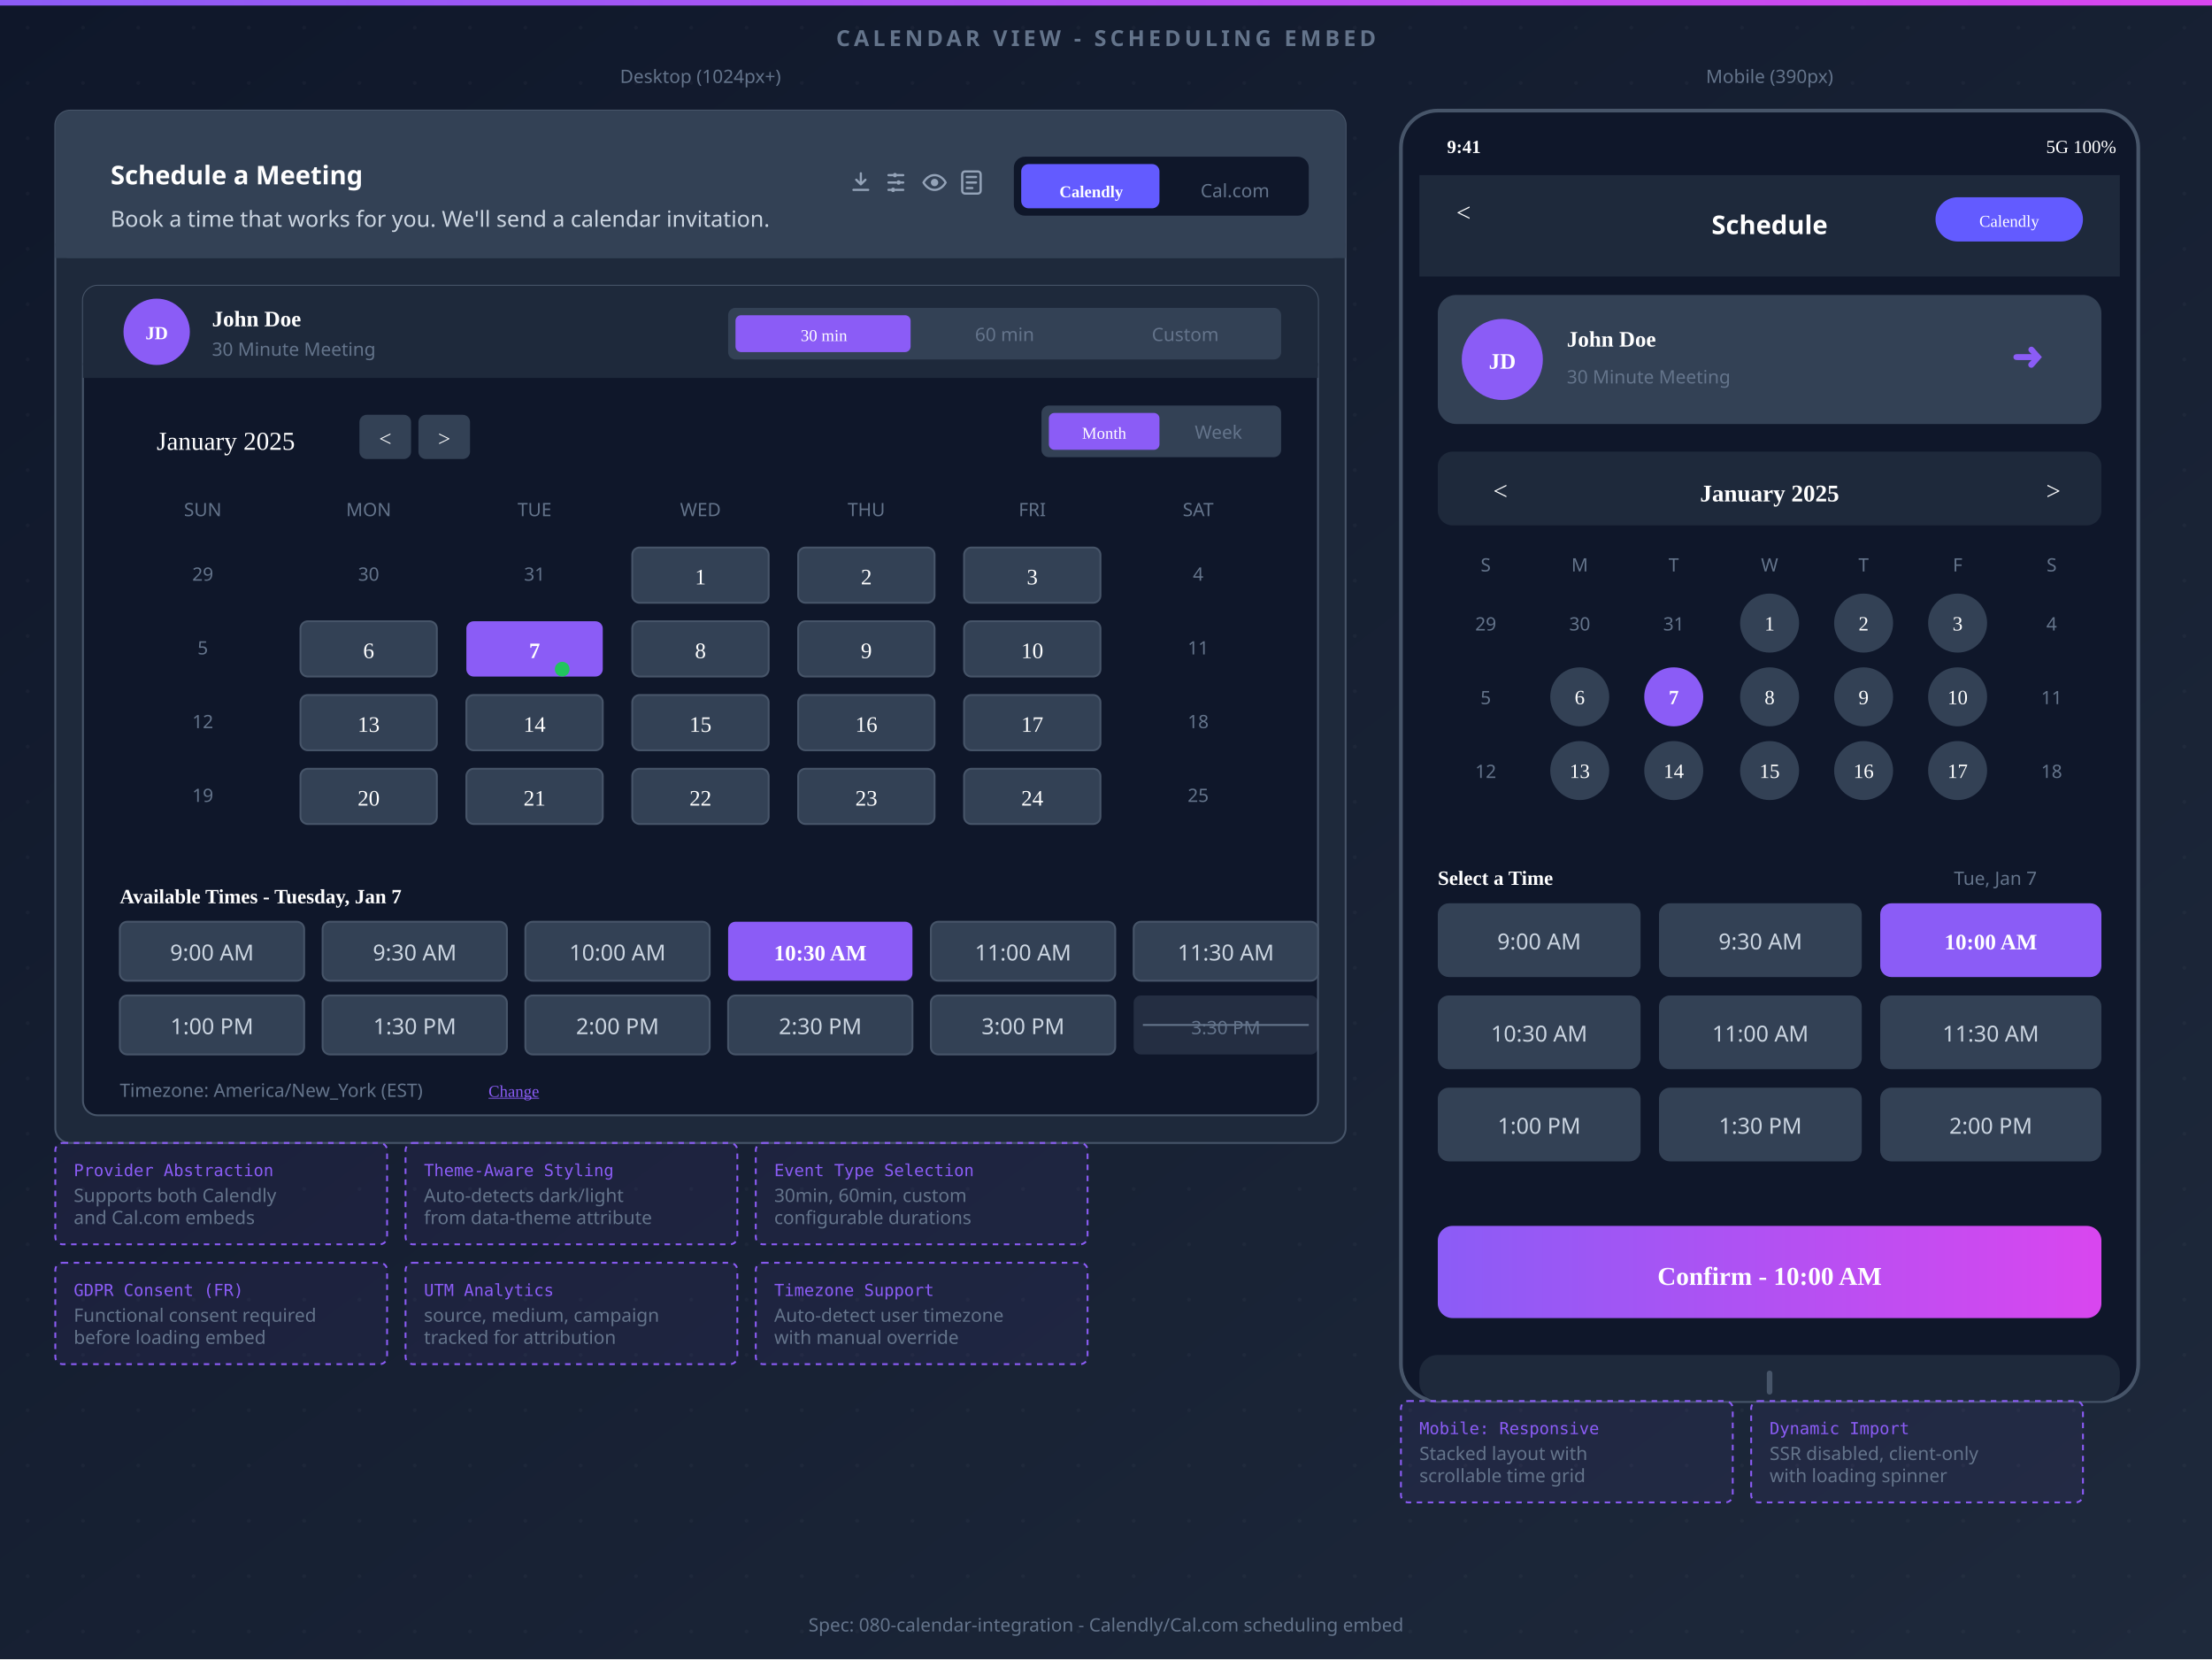
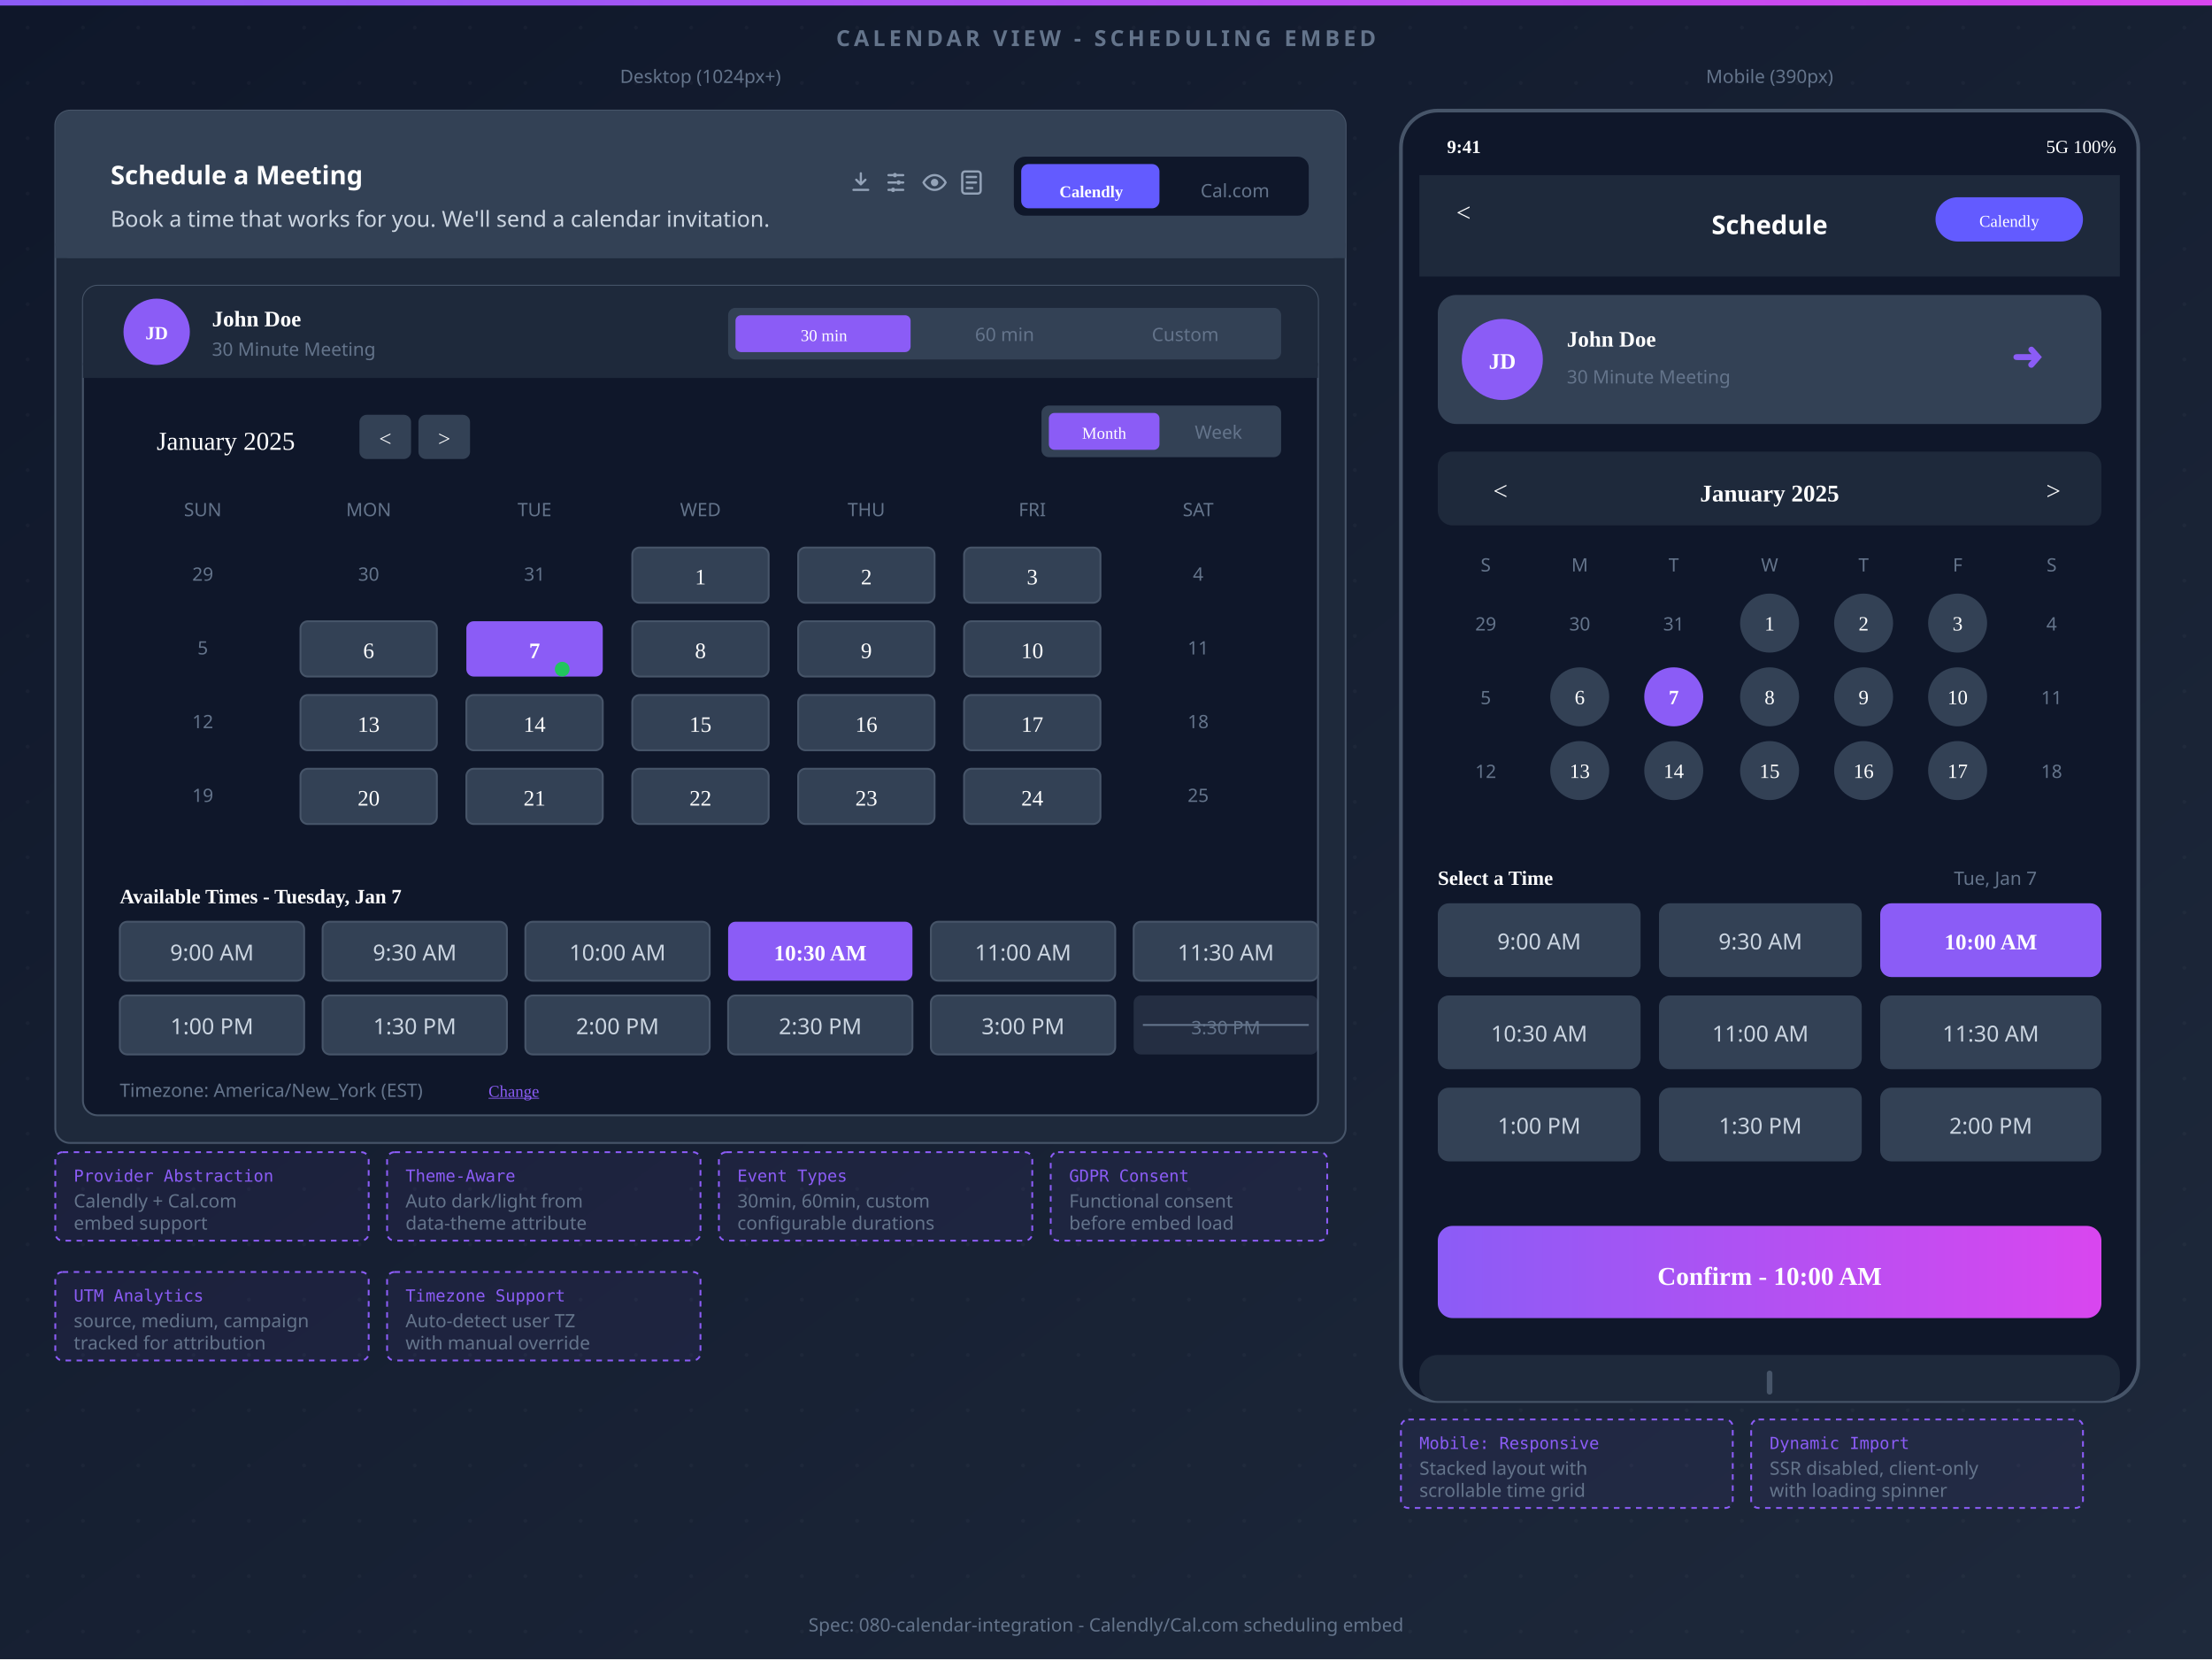
<svg xmlns="http://www.w3.org/2000/svg" viewBox="0 0 1200 900" width="1200" height="900">
  <defs>
    <linearGradient id="bgGrad" x1="0%" y1="0%" x2="100%" y2="100%">
      <stop offset="0%" style="stop-color:#0f172a" />
      <stop offset="100%" style="stop-color:#1e293b" />
    </linearGradient>
    <linearGradient id="accentGrad" x1="0%" y1="0%" x2="100%" y2="0%">
      <stop offset="0%" style="stop-color:#8b5cf6" />
      <stop offset="100%" style="stop-color:#d946ef" />
    </linearGradient>
    <style>
      .heading { fill: #ffffff; font-family: system-ui, sans-serif; font-size: 14px; font-weight: bold; }
      .text-sm { fill: #94a3b8; font-family: system-ui, sans-serif; font-size: 10px; }
      .text-md { fill: #cbd5e1; font-family: system-ui, sans-serif; font-size: 12px; }
      .text-muted { fill: #64748b; font-family: system-ui, sans-serif; font-size: 10px; }
      .annotation { fill: #8b5cf6; font-family: monospace; font-size: 9px; }
    </style>
  </defs>
  <rect width="1200" height="900" fill="url(#bgGrad)" />
  <g opacity="0.03">
    <pattern id="dots" width="30" height="30" patternUnits="userSpaceOnUse">
      <circle cx="15" cy="15" r="1" fill="#fff" />
    </pattern>
    <rect width="1200" height="900" fill="url(#dots)" />
  </g>
  <rect x="0" y="0" width="1200" height="3" fill="url(#accentGrad)" />
  <text x="600" y="25" text-anchor="middle" font-family="system-ui, sans-serif" font-size="12" font-weight="600" fill="#64748b" letter-spacing="2">CALENDAR VIEW - SCHEDULING EMBED</text>
  <g transform="translate(30, 45)">
    <text x="350" y="0" text-anchor="middle" class="text-muted">Desktop (1024px+)</text>
    <rect x="0" y="15" width="700" height="560" rx="8" fill="#1e293b" stroke="#475569" stroke-width="1" />
    <rect x="0" y="15" width="700" height="80" rx="8" fill="#334155" />
    <rect x="0" y="87" width="700" height="8" fill="#334155" />
    <text x="30" y="55" class="heading" font-size="20">Schedule a Meeting</text>
    <text x="30" y="78" class="text-md">Book a time that works for you. We'll send a calendar invitation.</text>
    <g transform="translate(430, 47)">
      <g transform="translate(0, 0)">
        <path d="M7 2v6m0 0L4.5 5.5M7 8l2.5-2.5M3 11h8" stroke="#94a3b8" stroke-width="1.2" stroke-linecap="round" stroke-linejoin="round" fill="none" />
      </g>
      <g transform="translate(20, 0)">
        <path d="M2 3h2m3 0h3M2 7h4m3 0h1M2 11h1m3 0h4" stroke="#94a3b8" stroke-width="1.2" stroke-linecap="round" />
        <circle cx="5.5" cy="3" r="1.2" fill="#94a3b8" />
        <circle cx="7.5" cy="7" r="1.2" fill="#94a3b8" />
        <circle cx="4.5" cy="11" r="1.2" fill="#94a3b8" />
      </g>
      <g transform="translate(40, 0)">
        <path d="M1 7s2-4 6-4 6 4 6 4-2 4-6 4-6-4-6-4z" stroke="#94a3b8" stroke-width="1.2" fill="none" />
        <circle cx="7" cy="7" r="2" fill="#94a3b8" />
      </g>
      <g transform="translate(60, 0)">
        <rect x="2" y="1" width="10" height="12" rx="1.5" stroke="#94a3b8" stroke-width="1.2" fill="none" />
        <path d="M4.5 4h5M4.5 7h5M4.5 10h3" stroke="#94a3b8" stroke-width="1.2" stroke-linecap="round" />
      </g>
    </g>
    <g transform="translate(520, 40)">
      <rect x="0" y="0" width="160" height="32" rx="6" fill="#0f172a" />
      <rect x="4" y="4" width="75" height="24" rx="4" fill="#635bff" />
      <text x="42" y="22" text-anchor="middle" fill="#fff" font-size="9" font-weight="600">Calendly</text>
      <text x="120" y="22" text-anchor="middle" class="text-muted" font-size="9">Cal.com</text>
    </g>
    <g transform="translate(15, 110)">
      <rect x="0" y="0" width="670" height="450" rx="8" fill="#0f172a" stroke="#475569" stroke-width="1" />
      <rect x="0" y="0" width="670" height="50" rx="8" fill="#1e293b" />
      <rect x="0" y="42" width="670" height="8" fill="#1e293b" />
      <circle cx="40" cy="25" r="18" fill="#8b5cf6" />
      <text x="40" y="29" text-anchor="middle" fill="#fff" font-size="10" font-weight="bold">JD</text>
      <text x="70" y="22" fill="#fff" font-size="12" font-weight="600">John Doe</text>
      <text x="70" y="38" class="text-muted" font-size="10">30 Minute Meeting</text>
      <g transform="translate(350, 12)">
        <rect x="0" y="0" width="300" height="28" rx="4" fill="#334155" />
        <rect x="4" y="4" width="95" height="20" rx="3" fill="#8b5cf6" />
        <text x="52" y="18" text-anchor="middle" fill="#fff" font-size="9">30 min</text>
        <text x="150" y="18" text-anchor="middle" class="text-muted" font-size="9">60 min</text>
        <text x="248" y="18" text-anchor="middle" class="text-muted" font-size="9">Custom</text>
      </g>
      <g transform="translate(20, 65)">
        <rect x="0" y="0" width="200" height="35" rx="4" fill="transparent" />
        <text x="20" y="24" fill="#fff" font-size="14">January 2025</text>
        <rect x="130" y="5" width="28" height="24" rx="4" fill="#334155" />
        <text x="144" y="22" text-anchor="middle" fill="#fff" font-size="12">&lt;</text>
        <rect x="162" y="5" width="28" height="24" rx="4" fill="#334155" />
        <text x="176" y="22" text-anchor="middle" fill="#fff" font-size="12">&gt;</text>
      </g>
      <g transform="translate(520, 65)">
        <rect x="0" y="0" width="130" height="28" rx="4" fill="#334155" />
        <rect x="4" y="4" width="60" height="20" rx="3" fill="#8b5cf6" />
        <text x="34" y="18" text-anchor="middle" fill="#fff" font-size="9">Month</text>
        <text x="96" y="18" text-anchor="middle" class="text-muted" font-size="9">Week</text>
      </g>
      <g transform="translate(20, 110)">
        <text x="45" y="15" text-anchor="middle" class="text-muted" font-size="10">SUN</text>
        <text x="135" y="15" text-anchor="middle" class="text-muted" font-size="10">MON</text>
        <text x="225" y="15" text-anchor="middle" class="text-muted" font-size="10">TUE</text>
        <text x="315" y="15" text-anchor="middle" class="text-muted" font-size="10">WED</text>
        <text x="405" y="15" text-anchor="middle" class="text-muted" font-size="10">THU</text>
        <text x="495" y="15" text-anchor="middle" class="text-muted" font-size="10">FRI</text>
        <text x="585" y="15" text-anchor="middle" class="text-muted" font-size="10">SAT</text>
        <g transform="translate(0, 30)">
          <text x="45" y="20" text-anchor="middle" class="text-muted" font-size="12">29</text>
          <text x="135" y="20" text-anchor="middle" class="text-muted" font-size="12">30</text>
          <text x="225" y="20" text-anchor="middle" class="text-muted" font-size="12">31</text>
          <rect x="278" y="2" width="74" height="30" rx="4" fill="#334155" stroke="#475569" stroke-width="1" />
          <text x="315" y="22" text-anchor="middle" fill="#fff" font-size="12">1</text>
          <rect x="368" y="2" width="74" height="30" rx="4" fill="#334155" stroke="#475569" stroke-width="1" />
          <text x="405" y="22" text-anchor="middle" fill="#fff" font-size="12">2</text>
          <rect x="458" y="2" width="74" height="30" rx="4" fill="#334155" stroke="#475569" stroke-width="1" />
          <text x="495" y="22" text-anchor="middle" fill="#fff" font-size="12">3</text>
          <text x="585" y="20" text-anchor="middle" class="text-muted" font-size="12">4</text>
        </g>
        <g transform="translate(0, 70)">
          <text x="45" y="20" text-anchor="middle" class="text-muted" font-size="12">5</text>
          <rect x="98" y="2" width="74" height="30" rx="4" fill="#334155" stroke="#475569" stroke-width="1" />
          <text x="135" y="22" text-anchor="middle" fill="#fff" font-size="12">6</text>
          <rect x="188" y="2" width="74" height="30" rx="4" fill="#8b5cf6" />
          <text x="225" y="22" text-anchor="middle" fill="#fff" font-size="12" font-weight="bold">7</text>
          <circle cx="240" cy="28" r="4" fill="#22c55e" />
          <rect x="278" y="2" width="74" height="30" rx="4" fill="#334155" stroke="#475569" stroke-width="1" />
          <text x="315" y="22" text-anchor="middle" fill="#fff" font-size="12">8</text>
          <rect x="368" y="2" width="74" height="30" rx="4" fill="#334155" stroke="#475569" stroke-width="1" />
          <text x="405" y="22" text-anchor="middle" fill="#fff" font-size="12">9</text>
          <rect x="458" y="2" width="74" height="30" rx="4" fill="#334155" stroke="#475569" stroke-width="1" />
          <text x="495" y="22" text-anchor="middle" fill="#fff" font-size="12">10</text>
          <text x="585" y="20" text-anchor="middle" class="text-muted" font-size="12">11</text>
        </g>
        <g transform="translate(0, 110)">
          <text x="45" y="20" text-anchor="middle" class="text-muted" font-size="12">12</text>
          <rect x="98" y="2" width="74" height="30" rx="4" fill="#334155" stroke="#475569" stroke-width="1" />
          <text x="135" y="22" text-anchor="middle" fill="#fff" font-size="12">13</text>
          <rect x="188" y="2" width="74" height="30" rx="4" fill="#334155" stroke="#475569" stroke-width="1" />
          <text x="225" y="22" text-anchor="middle" fill="#fff" font-size="12">14</text>
          <rect x="278" y="2" width="74" height="30" rx="4" fill="#334155" stroke="#475569" stroke-width="1" />
          <text x="315" y="22" text-anchor="middle" fill="#fff" font-size="12">15</text>
          <rect x="368" y="2" width="74" height="30" rx="4" fill="#334155" stroke="#475569" stroke-width="1" />
          <text x="405" y="22" text-anchor="middle" fill="#fff" font-size="12">16</text>
          <rect x="458" y="2" width="74" height="30" rx="4" fill="#334155" stroke="#475569" stroke-width="1" />
          <text x="495" y="22" text-anchor="middle" fill="#fff" font-size="12">17</text>
          <text x="585" y="20" text-anchor="middle" class="text-muted" font-size="12">18</text>
        </g>
        <g transform="translate(0, 150)">
          <text x="45" y="20" text-anchor="middle" class="text-muted" font-size="12">19</text>
          <rect x="98" y="2" width="74" height="30" rx="4" fill="#334155" stroke="#475569" stroke-width="1" />
          <text x="135" y="22" text-anchor="middle" fill="#fff" font-size="12">20</text>
          <rect x="188" y="2" width="74" height="30" rx="4" fill="#334155" stroke="#475569" stroke-width="1" />
          <text x="225" y="22" text-anchor="middle" fill="#fff" font-size="12">21</text>
          <rect x="278" y="2" width="74" height="30" rx="4" fill="#334155" stroke="#475569" stroke-width="1" />
          <text x="315" y="22" text-anchor="middle" fill="#fff" font-size="12">22</text>
          <rect x="368" y="2" width="74" height="30" rx="4" fill="#334155" stroke="#475569" stroke-width="1" />
          <text x="405" y="22" text-anchor="middle" fill="#fff" font-size="12">23</text>
          <rect x="458" y="2" width="74" height="30" rx="4" fill="#334155" stroke="#475569" stroke-width="1" />
          <text x="495" y="22" text-anchor="middle" fill="#fff" font-size="12">24</text>
          <text x="585" y="20" text-anchor="middle" class="text-muted" font-size="12">25</text>
        </g>
      </g>
      <g transform="translate(20, 320)">
        <text x="0" y="15" fill="#fff" font-size="11" font-weight="600">Available Times - Tuesday, Jan 7</text>
        <g transform="translate(0, 25)">
          <rect x="0" y="0" width="100" height="32" rx="4" fill="#334155" stroke="#475569" stroke-width="1" />
          <text x="50" y="21" text-anchor="middle" class="text-md">9:00 AM</text>
          <rect x="110" y="0" width="100" height="32" rx="4" fill="#334155" stroke="#475569" stroke-width="1" />
          <text x="160" y="21" text-anchor="middle" class="text-md">9:30 AM</text>
          <rect x="220" y="0" width="100" height="32" rx="4" fill="#334155" stroke="#475569" stroke-width="1" />
          <text x="270" y="21" text-anchor="middle" class="text-md">10:00 AM</text>
          <rect x="330" y="0" width="100" height="32" rx="4" fill="#8b5cf6" />
          <text x="380" y="21" text-anchor="middle" fill="#fff" font-weight="600">10:30 AM</text>
          <rect x="440" y="0" width="100" height="32" rx="4" fill="#334155" stroke="#475569" stroke-width="1" />
          <text x="490" y="21" text-anchor="middle" class="text-md">11:00 AM</text>
          <rect x="550" y="0" width="100" height="32" rx="4" fill="#334155" stroke="#475569" stroke-width="1" />
          <text x="600" y="21" text-anchor="middle" class="text-md">11:30 AM</text>
        </g>
        <g transform="translate(0, 65)">
          <rect x="0" y="0" width="100" height="32" rx="4" fill="#334155" stroke="#475569" stroke-width="1" />
          <text x="50" y="21" text-anchor="middle" class="text-md">1:00 PM</text>
          <rect x="110" y="0" width="100" height="32" rx="4" fill="#334155" stroke="#475569" stroke-width="1" />
          <text x="160" y="21" text-anchor="middle" class="text-md">1:30 PM</text>
          <rect x="220" y="0" width="100" height="32" rx="4" fill="#334155" stroke="#475569" stroke-width="1" />
          <text x="270" y="21" text-anchor="middle" class="text-md">2:00 PM</text>
          <rect x="330" y="0" width="100" height="32" rx="4" fill="#334155" stroke="#475569" stroke-width="1" />
          <text x="380" y="21" text-anchor="middle" class="text-md">2:30 PM</text>
          <rect x="440" y="0" width="100" height="32" rx="4" fill="#334155" stroke="#475569" stroke-width="1" />
          <text x="490" y="21" text-anchor="middle" class="text-md">3:00 PM</text>
          <rect x="550" y="0" width="100" height="32" rx="4" fill="#64748b40" />
          <text x="600" y="21" text-anchor="middle" class="text-muted">3:30 PM</text>
          <line x1="555" y1="16" x2="645" y2="16" stroke="#64748b" stroke-width="1" />
        </g>
      </g>
      <g transform="translate(20, 425)">
        <text x="0" y="15" class="text-muted" font-size="9">Timezone: America/New_York (EST)</text>
        <text x="200" y="15" fill="#8b5cf6" font-size="9" text-decoration="underline">Change</text>
      </g>
    </g>
  </g>
  <g transform="translate(760, 45)">
    <text x="200" y="0" text-anchor="middle" class="text-muted">Mobile (390px)</text>
    <rect x="0" y="15" width="400" height="700" rx="20" fill="#0f172a" stroke="#475569" stroke-width="2" />
    <text x="25" y="38" fill="#fff" font-size="10" font-weight="600">9:41</text>
    <text x="350" y="38" fill="#fff" font-size="10">5G 100%</text>
    <rect x="10" y="50" width="380" height="55" fill="#1e293b" />
    <text x="30" y="75" fill="#fff" font-size="14">&lt;</text>
    <text x="200" y="82" text-anchor="middle" class="heading" font-size="14">Schedule</text>
    <rect x="290" y="62" width="80" height="24" rx="12" fill="#635bff" />
    <text x="330" y="78" text-anchor="middle" fill="#fff" font-size="9">Calendly</text>
    <g transform="translate(20, 115)">
      <rect x="0" y="0" width="360" height="70" rx="10" fill="#334155" />
      <circle cx="35" cy="35" r="22" fill="#8b5cf6" />
      <text x="35" y="40" text-anchor="middle" fill="#fff" font-size="12" font-weight="bold">JD</text>
      <text x="70" y="28" fill="#fff" font-size="12" font-weight="600">John Doe</text>
      <text x="70" y="48" class="text-muted" font-size="10">30 Minute Meeting</text>
      <text x="320" y="40" text-anchor="middle" fill="#8b5cf6" font-size="18">➜</text>
    </g>
    <g transform="translate(20, 200)">
      <rect x="0" y="0" width="360" height="40" rx="8" fill="#1e293b" />
      <text x="30" y="26" fill="#fff" font-size="14">&lt;</text>
      <text x="180" y="27" text-anchor="middle" fill="#fff" font-size="13" font-weight="600">January 2025</text>
      <text x="330" y="26" fill="#fff" font-size="14">&gt;</text>
    </g>
    <g transform="translate(20, 250)">
      <text x="26" y="15" text-anchor="middle" class="text-muted" font-size="9">S</text>
      <text x="77" y="15" text-anchor="middle" class="text-muted" font-size="9">M</text>
      <text x="128" y="15" text-anchor="middle" class="text-muted" font-size="9">T</text>
      <text x="180" y="15" text-anchor="middle" class="text-muted" font-size="9">W</text>
      <text x="231" y="15" text-anchor="middle" class="text-muted" font-size="9">T</text>
      <text x="282" y="15" text-anchor="middle" class="text-muted" font-size="9">F</text>
      <text x="333" y="15" text-anchor="middle" class="text-muted" font-size="9">S</text>
      <g transform="translate(0, 25)">
        <text x="26" y="22" text-anchor="middle" class="text-muted" font-size="11">29</text>
        <text x="77" y="22" text-anchor="middle" class="text-muted" font-size="11">30</text>
        <text x="128" y="22" text-anchor="middle" class="text-muted" font-size="11">31</text>
        <circle cx="180" cy="18" r="16" fill="#334155" />
        <text x="180" y="22" text-anchor="middle" fill="#fff" font-size="11">1</text>
        <circle cx="231" cy="18" r="16" fill="#334155" />
        <text x="231" y="22" text-anchor="middle" fill="#fff" font-size="11">2</text>
        <circle cx="282" cy="18" r="16" fill="#334155" />
        <text x="282" y="22" text-anchor="middle" fill="#fff" font-size="11">3</text>
        <text x="333" y="22" text-anchor="middle" class="text-muted" font-size="11">4</text>
      </g>
      <g transform="translate(0, 65)">
        <text x="26" y="22" text-anchor="middle" class="text-muted" font-size="11">5</text>
        <circle cx="77" cy="18" r="16" fill="#334155" />
        <text x="77" y="22" text-anchor="middle" fill="#fff" font-size="11">6</text>
        <circle cx="128" cy="18" r="16" fill="#8b5cf6" />
        <text x="128" y="22" text-anchor="middle" fill="#fff" font-size="11" font-weight="bold">7</text>
        <circle cx="180" cy="18" r="16" fill="#334155" />
        <text x="180" y="22" text-anchor="middle" fill="#fff" font-size="11">8</text>
        <circle cx="231" cy="18" r="16" fill="#334155" />
        <text x="231" y="22" text-anchor="middle" fill="#fff" font-size="11">9</text>
        <circle cx="282" cy="18" r="16" fill="#334155" />
        <text x="282" y="22" text-anchor="middle" fill="#fff" font-size="11">10</text>
        <text x="333" y="22" text-anchor="middle" class="text-muted" font-size="11">11</text>
      </g>
      <g transform="translate(0, 105)">
        <text x="26" y="22" text-anchor="middle" class="text-muted" font-size="11">12</text>
        <circle cx="77" cy="18" r="16" fill="#334155" />
        <text x="77" y="22" text-anchor="middle" fill="#fff" font-size="11">13</text>
        <circle cx="128" cy="18" r="16" fill="#334155" />
        <text x="128" y="22" text-anchor="middle" fill="#fff" font-size="11">14</text>
        <circle cx="180" cy="18" r="16" fill="#334155" />
        <text x="180" y="22" text-anchor="middle" fill="#fff" font-size="11">15</text>
        <circle cx="231" cy="18" r="16" fill="#334155" />
        <text x="231" y="22" text-anchor="middle" fill="#fff" font-size="11">16</text>
        <circle cx="282" cy="18" r="16" fill="#334155" />
        <text x="282" y="22" text-anchor="middle" fill="#fff" font-size="11">17</text>
        <text x="333" y="22" text-anchor="middle" class="text-muted" font-size="11">18</text>
      </g>
    </g>
    <g transform="translate(20, 420)">
      <text x="0" y="15" fill="#fff" font-size="11" font-weight="600">Select a Time</text>
      <text x="280" y="15" class="text-muted" font-size="9">Tue, Jan 7</text>
      <g transform="translate(0, 25)">
        <rect x="0" y="0" width="110" height="40" rx="6" fill="#334155" />
        <text x="55" y="25" text-anchor="middle" class="text-md">9:00 AM</text>
        <rect x="120" y="0" width="110" height="40" rx="6" fill="#334155" />
        <text x="175" y="25" text-anchor="middle" class="text-md">9:30 AM</text>
        <rect x="240" y="0" width="120" height="40" rx="6" fill="#8b5cf6" />
        <text x="300" y="25" text-anchor="middle" fill="#fff" font-weight="600">10:00 AM</text>
      </g>
      <g transform="translate(0, 75)">
        <rect x="0" y="0" width="110" height="40" rx="6" fill="#334155" />
        <text x="55" y="25" text-anchor="middle" class="text-md">10:30 AM</text>
        <rect x="120" y="0" width="110" height="40" rx="6" fill="#334155" />
        <text x="175" y="25" text-anchor="middle" class="text-md">11:00 AM</text>
        <rect x="240" y="0" width="120" height="40" rx="6" fill="#334155" />
        <text x="300" y="25" text-anchor="middle" class="text-md">11:30 AM</text>
      </g>
      <g transform="translate(0, 125)">
        <rect x="0" y="0" width="110" height="40" rx="6" fill="#334155" />
        <text x="55" y="25" text-anchor="middle" class="text-md">1:00 PM</text>
        <rect x="120" y="0" width="110" height="40" rx="6" fill="#334155" />
        <text x="175" y="25" text-anchor="middle" class="text-md">1:30 PM</text>
        <rect x="240" y="0" width="120" height="40" rx="6" fill="#334155" />
        <text x="300" y="25" text-anchor="middle" class="text-md">2:00 PM</text>
      </g>
    </g>
    <g transform="translate(20, 620)">
      <rect x="0" y="0" width="360" height="50" rx="8" fill="url(#accentGrad)" />
      <text x="180" y="32" text-anchor="middle" fill="#fff" font-size="14" font-weight="600">Confirm - 10:00 AM</text>
    </g>
    <rect x="10" y="690" width="380" height="25" rx="10" fill="#1e293b" />
    <line x1="200" y1="700" x2="200" y2="710" stroke="#475569" stroke-width="3" stroke-linecap="round" />
  </g>
-   <g transform="translate(30, 620)">
-     <rect x="0" y="0" width="180" height="55" rx="4" fill="#8b5cf610" stroke="#8b5cf6" stroke-width="1" stroke-dasharray="3,3" />
-     <text x="10" y="18" class="annotation">Provider Abstraction</text>
-     <text x="10" y="32" class="text-muted" font-size="8">Supports both Calendly</text>
-     <text x="10" y="44" class="text-muted" font-size="8">and Cal.com embeds</text>
-   </g>
-   <g transform="translate(220, 620)">
-     <rect x="0" y="0" width="180" height="55" rx="4" fill="#8b5cf610" stroke="#8b5cf6" stroke-width="1" stroke-dasharray="3,3" />
-     <text x="10" y="18" class="annotation">Theme-Aware Styling</text>
-     <text x="10" y="32" class="text-muted" font-size="8">Auto-detects dark/light</text>
-     <text x="10" y="44" class="text-muted" font-size="8">from data-theme attribute</text>
-   </g>
-   <g transform="translate(410, 620)">
-     <rect x="0" y="0" width="180" height="55" rx="4" fill="#8b5cf610" stroke="#8b5cf6" stroke-width="1" stroke-dasharray="3,3" />
-     <text x="10" y="18" class="annotation">Event Type Selection</text>
-     <text x="10" y="32" class="text-muted" font-size="8">30min, 60min, custom</text>
-     <text x="10" y="44" class="text-muted" font-size="8">configurable durations</text>
-   </g>
-   <g transform="translate(30, 685)">
-     <rect x="0" y="0" width="180" height="55" rx="4" fill="#8b5cf610" stroke="#8b5cf6" stroke-width="1" stroke-dasharray="3,3" />
-     <text x="10" y="18" class="annotation">GDPR Consent (FR)</text>
-     <text x="10" y="32" class="text-muted" font-size="8">Functional consent required</text>
-     <text x="10" y="44" class="text-muted" font-size="8">before loading embed</text>
-   </g>
-   <g transform="translate(220, 685)">
-     <rect x="0" y="0" width="180" height="55" rx="4" fill="#8b5cf610" stroke="#8b5cf6" stroke-width="1" stroke-dasharray="3,3" />
-     <text x="10" y="18" class="annotation">UTM Analytics</text>
-     <text x="10" y="32" class="text-muted" font-size="8">source, medium, campaign</text>
-     <text x="10" y="44" class="text-muted" font-size="8">tracked for attribution</text>
-   </g>
-   <g transform="translate(410, 685)">
-     <rect x="0" y="0" width="180" height="55" rx="4" fill="#8b5cf610" stroke="#8b5cf6" stroke-width="1" stroke-dasharray="3,3" />
-     <text x="10" y="18" class="annotation">Timezone Support</text>
-     <text x="10" y="32" class="text-muted" font-size="8">Auto-detect user timezone</text>
-     <text x="10" y="44" class="text-muted" font-size="8">with manual override</text>
-   </g>
-   <g transform="translate(760, 760)">
-     <rect x="0" y="0" width="180" height="55" rx="4" fill="#8b5cf610" stroke="#8b5cf6" stroke-width="1" stroke-dasharray="3,3" />
-     <text x="10" y="18" class="annotation">Mobile: Responsive</text>
-     <text x="10" y="32" class="text-muted" font-size="8">Stacked layout with</text>
-     <text x="10" y="44" class="text-muted" font-size="8">scrollable time grid</text>
-   </g>
-   <g transform="translate(950, 760)">
-     <rect x="0" y="0" width="180" height="55" rx="4" fill="#8b5cf610" stroke="#8b5cf6" stroke-width="1" stroke-dasharray="3,3" />
-     <text x="10" y="18" class="annotation">Dynamic Import</text>
-     <text x="10" y="32" class="text-muted" font-size="8">SSR disabled, client-only</text>
-     <text x="10" y="44" class="text-muted" font-size="8">with loading spinner</text>
+   <g transform="translate(30, 625)">
+     <rect x="0" y="0" width="170" height="48" rx="4" fill="#8b5cf610" stroke="#8b5cf6" stroke-width="1" stroke-dasharray="3,3" />
+     <text x="10" y="16" class="annotation">Provider Abstraction</text>
+     <text x="10" y="30" class="text-muted" font-size="8">Calendly + Cal.com</text>
+     <text x="10" y="42" class="text-muted" font-size="8">embed support</text>
+   </g>
+   <g transform="translate(210, 625)">
+     <rect x="0" y="0" width="170" height="48" rx="4" fill="#8b5cf610" stroke="#8b5cf6" stroke-width="1" stroke-dasharray="3,3" />
+     <text x="10" y="16" class="annotation">Theme-Aware</text>
+     <text x="10" y="30" class="text-muted" font-size="8">Auto dark/light from</text>
+     <text x="10" y="42" class="text-muted" font-size="8">data-theme attribute</text>
+   </g>
+   <g transform="translate(390, 625)">
+     <rect x="0" y="0" width="170" height="48" rx="4" fill="#8b5cf610" stroke="#8b5cf6" stroke-width="1" stroke-dasharray="3,3" />
+     <text x="10" y="16" class="annotation">Event Types</text>
+     <text x="10" y="30" class="text-muted" font-size="8">30min, 60min, custom</text>
+     <text x="10" y="42" class="text-muted" font-size="8">configurable durations</text>
+   </g>
+   <g transform="translate(570, 625)">
+     <rect x="0" y="0" width="150" height="48" rx="4" fill="#8b5cf610" stroke="#8b5cf6" stroke-width="1" stroke-dasharray="3,3" />
+     <text x="10" y="16" class="annotation">GDPR Consent</text>
+     <text x="10" y="30" class="text-muted" font-size="8">Functional consent</text>
+     <text x="10" y="42" class="text-muted" font-size="8">before embed load</text>
+   </g>
+   <g transform="translate(30, 690)">
+     <rect x="0" y="0" width="170" height="48" rx="4" fill="#8b5cf610" stroke="#8b5cf6" stroke-width="1" stroke-dasharray="3,3" />
+     <text x="10" y="16" class="annotation">UTM Analytics</text>
+     <text x="10" y="30" class="text-muted" font-size="8">source, medium, campaign</text>
+     <text x="10" y="42" class="text-muted" font-size="8">tracked for attribution</text>
+   </g>
+   <g transform="translate(210, 690)">
+     <rect x="0" y="0" width="170" height="48" rx="4" fill="#8b5cf610" stroke="#8b5cf6" stroke-width="1" stroke-dasharray="3,3" />
+     <text x="10" y="16" class="annotation">Timezone Support</text>
+     <text x="10" y="30" class="text-muted" font-size="8">Auto-detect user TZ</text>
+     <text x="10" y="42" class="text-muted" font-size="8">with manual override</text>
+   </g>
+   <g transform="translate(760, 770)">
+     <rect x="0" y="0" width="180" height="48" rx="4" fill="#8b5cf610" stroke="#8b5cf6" stroke-width="1" stroke-dasharray="3,3" />
+     <text x="10" y="16" class="annotation">Mobile: Responsive</text>
+     <text x="10" y="30" class="text-muted" font-size="8">Stacked layout with</text>
+     <text x="10" y="42" class="text-muted" font-size="8">scrollable time grid</text>
+   </g>
+   <g transform="translate(950, 770)">
+     <rect x="0" y="0" width="180" height="48" rx="4" fill="#8b5cf610" stroke="#8b5cf6" stroke-width="1" stroke-dasharray="3,3" />
+     <text x="10" y="16" class="annotation">Dynamic Import</text>
+     <text x="10" y="30" class="text-muted" font-size="8">SSR disabled, client-only</text>
+     <text x="10" y="42" class="text-muted" font-size="8">with loading spinner</text>
  </g>
  <text x="600" y="885" text-anchor="middle" class="text-muted" font-size="9">Spec: 080-calendar-integration - Calendly/Cal.com scheduling embed</text>
</svg>
